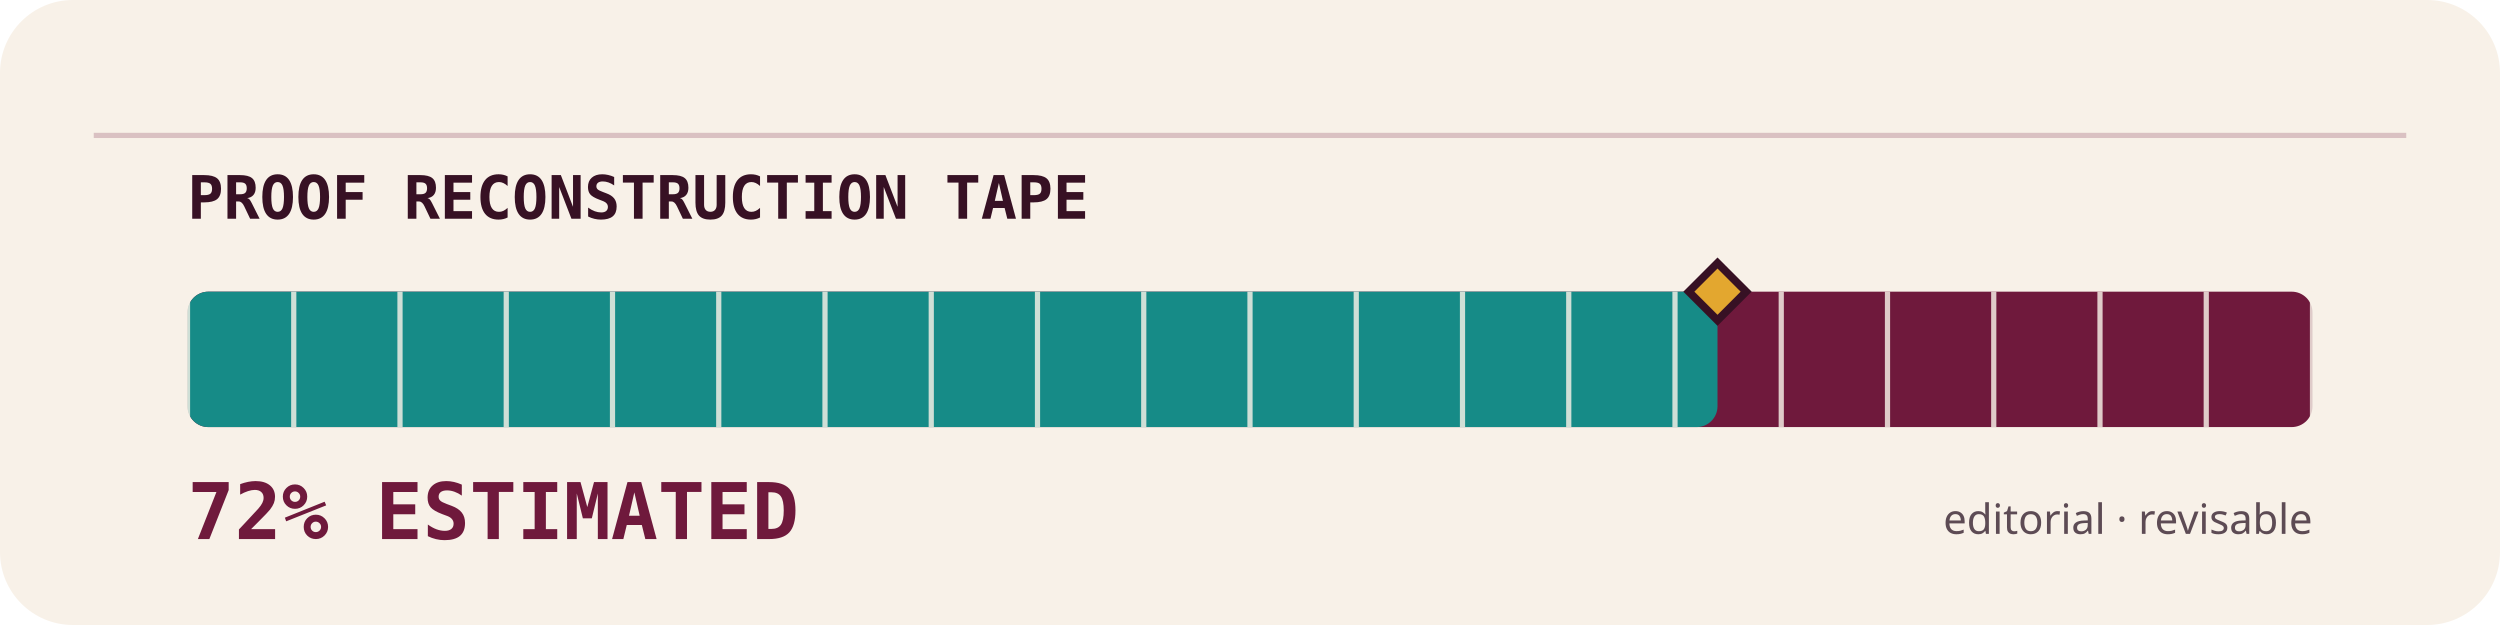
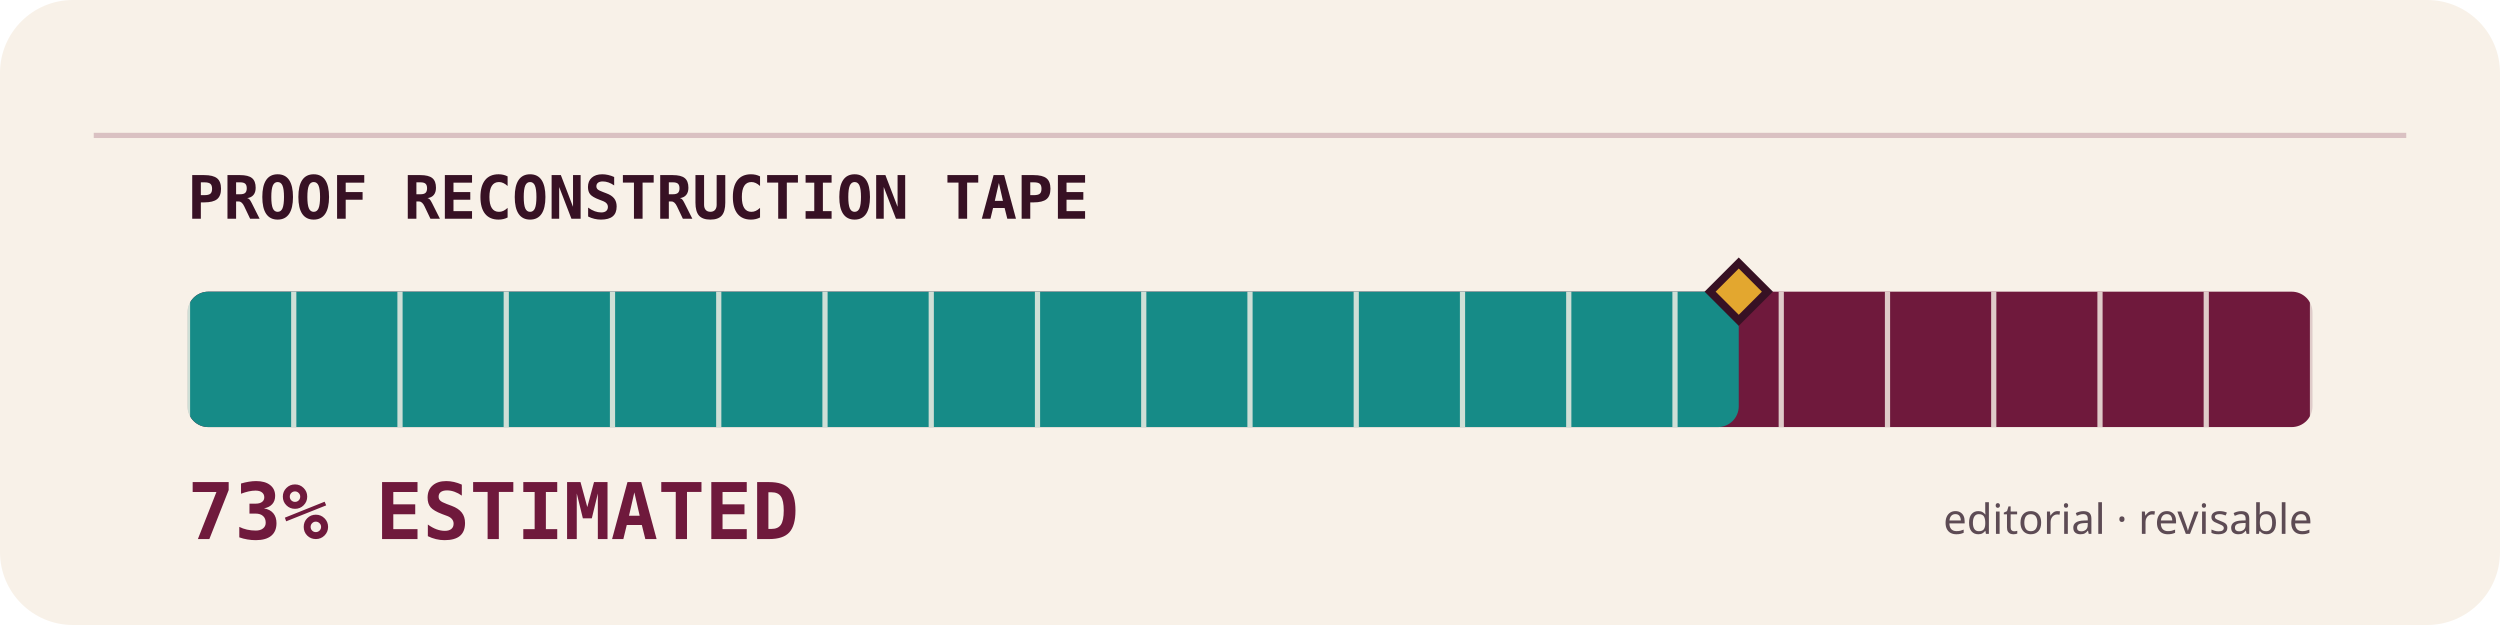
<svg xmlns="http://www.w3.org/2000/svg" viewBox="0 0 960 240" width="960" height="240" role="img" aria-labelledby="proof-progress-title proof-progress-desc">
  <rect width="960" height="240" rx="28" fill="#f8f1e8" />
  <path d="M36 52h888" stroke="#6f193c" stroke-width="2" opacity="0.22" />
  <text x="72" y="84" fill="#371124" font-family="ui-monospace, SFMono-Regular, Menlo, Consolas, monospace" font-size="23" font-weight="700">PROOF RECONSTRUCTION TAPE</text>
  <rect x="72" y="112" width="816" height="52" rx="8" fill="#6f193c" />
-   <rect x="72" y="112" width="587.52" height="52" rx="8" fill="#168b87" />
+   <rect x="72" y="112" width="595.68" height="52" rx="8" fill="#168b87" />
  <path d="M72 112v52" stroke="#f8f1e8" stroke-width="2" opacity="0.82" />
  <path d="M112.8 112v52" stroke="#f8f1e8" stroke-width="2" opacity="0.82" />
  <path d="M153.6 112v52" stroke="#f8f1e8" stroke-width="2" opacity="0.82" />
  <path d="M194.4 112v52" stroke="#f8f1e8" stroke-width="2" opacity="0.82" />
  <path d="M235.2 112v52" stroke="#f8f1e8" stroke-width="2" opacity="0.82" />
  <path d="M276 112v52" stroke="#f8f1e8" stroke-width="2" opacity="0.82" />
  <path d="M316.8 112v52" stroke="#f8f1e8" stroke-width="2" opacity="0.82" />
  <path d="M357.6 112v52" stroke="#f8f1e8" stroke-width="2" opacity="0.82" />
  <path d="M398.4 112v52" stroke="#f8f1e8" stroke-width="2" opacity="0.82" />
  <path d="M439.2 112v52" stroke="#f8f1e8" stroke-width="2" opacity="0.82" />
  <path d="M480 112v52" stroke="#f8f1e8" stroke-width="2" opacity="0.82" />
  <path d="M520.8 112v52" stroke="#f8f1e8" stroke-width="2" opacity="0.82" />
  <path d="M561.6 112v52" stroke="#f8f1e8" stroke-width="2" opacity="0.82" />
  <path d="M602.4 112v52" stroke="#f8f1e8" stroke-width="2" opacity="0.82" />
  <path d="M643.2 112v52" stroke="#f8f1e8" stroke-width="2" opacity="0.82" />
  <path d="M684 112v52" stroke="#f8f1e8" stroke-width="2" opacity="0.82" />
  <path d="M724.8 112v52" stroke="#f8f1e8" stroke-width="2" opacity="0.82" />
  <path d="M765.6 112v52" stroke="#f8f1e8" stroke-width="2" opacity="0.82" />
  <path d="M806.4 112v52" stroke="#f8f1e8" stroke-width="2" opacity="0.82" />
  <path d="M847.2 112v52" stroke="#f8f1e8" stroke-width="2" opacity="0.82" />
  <path d="M888 112v52" stroke="#f8f1e8" stroke-width="2" opacity="0.82" />
-   <path d="M659.52 101l11 11-11 11-11-11z" fill="#e3a72f" stroke="#371124" stroke-width="3" />
-   <text x="72" y="207" fill="#6f193c" font-family="ui-monospace, SFMono-Regular, Menlo, Consolas, monospace" font-size="30" font-weight="800">72% ESTIMATED</text>
+   <path d="M667.68 101l11 11-11 11-11-11z" fill="#e3a72f" stroke="#371124" stroke-width="3" />
+   <text x="72" y="207" fill="#6f193c" font-family="ui-monospace, SFMono-Regular, Menlo, Consolas, monospace" font-size="30" font-weight="800">73% ESTIMATED</text>
  <text x="888" y="205" text-anchor="end" fill="#5d4b54" font-family="system-ui, sans-serif" font-size="16">editorial · revisable</text>
</svg>
